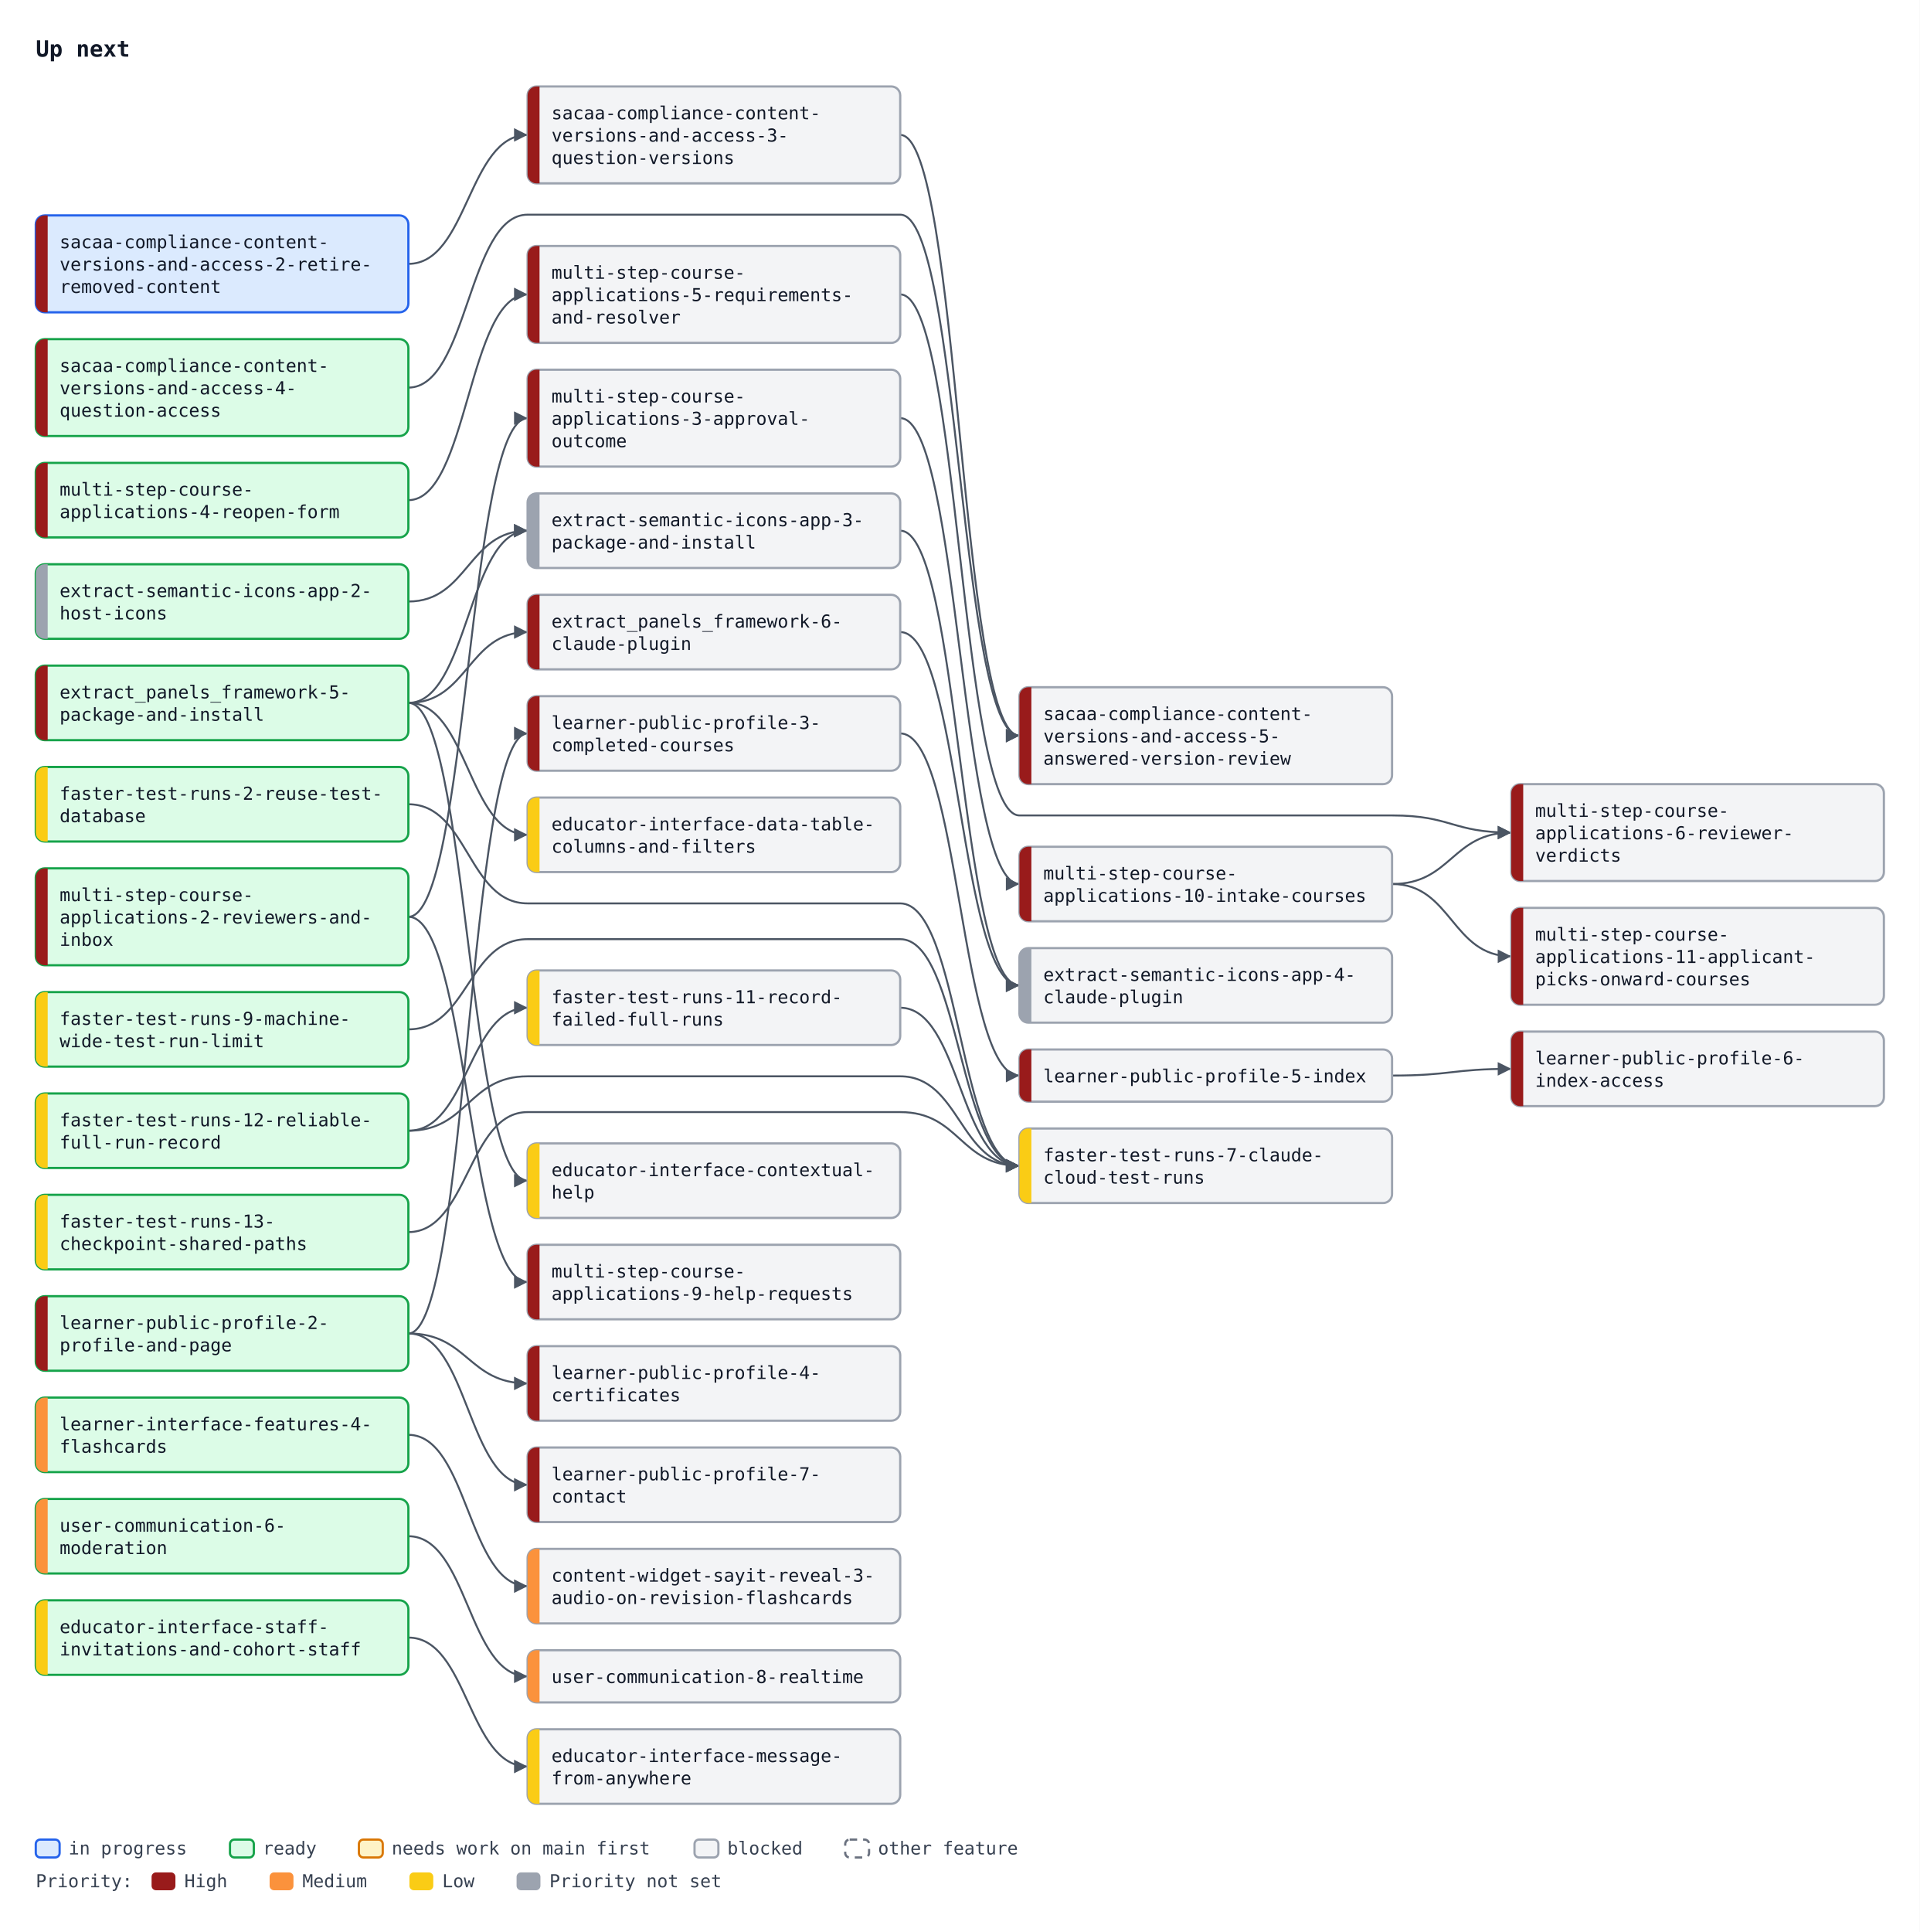
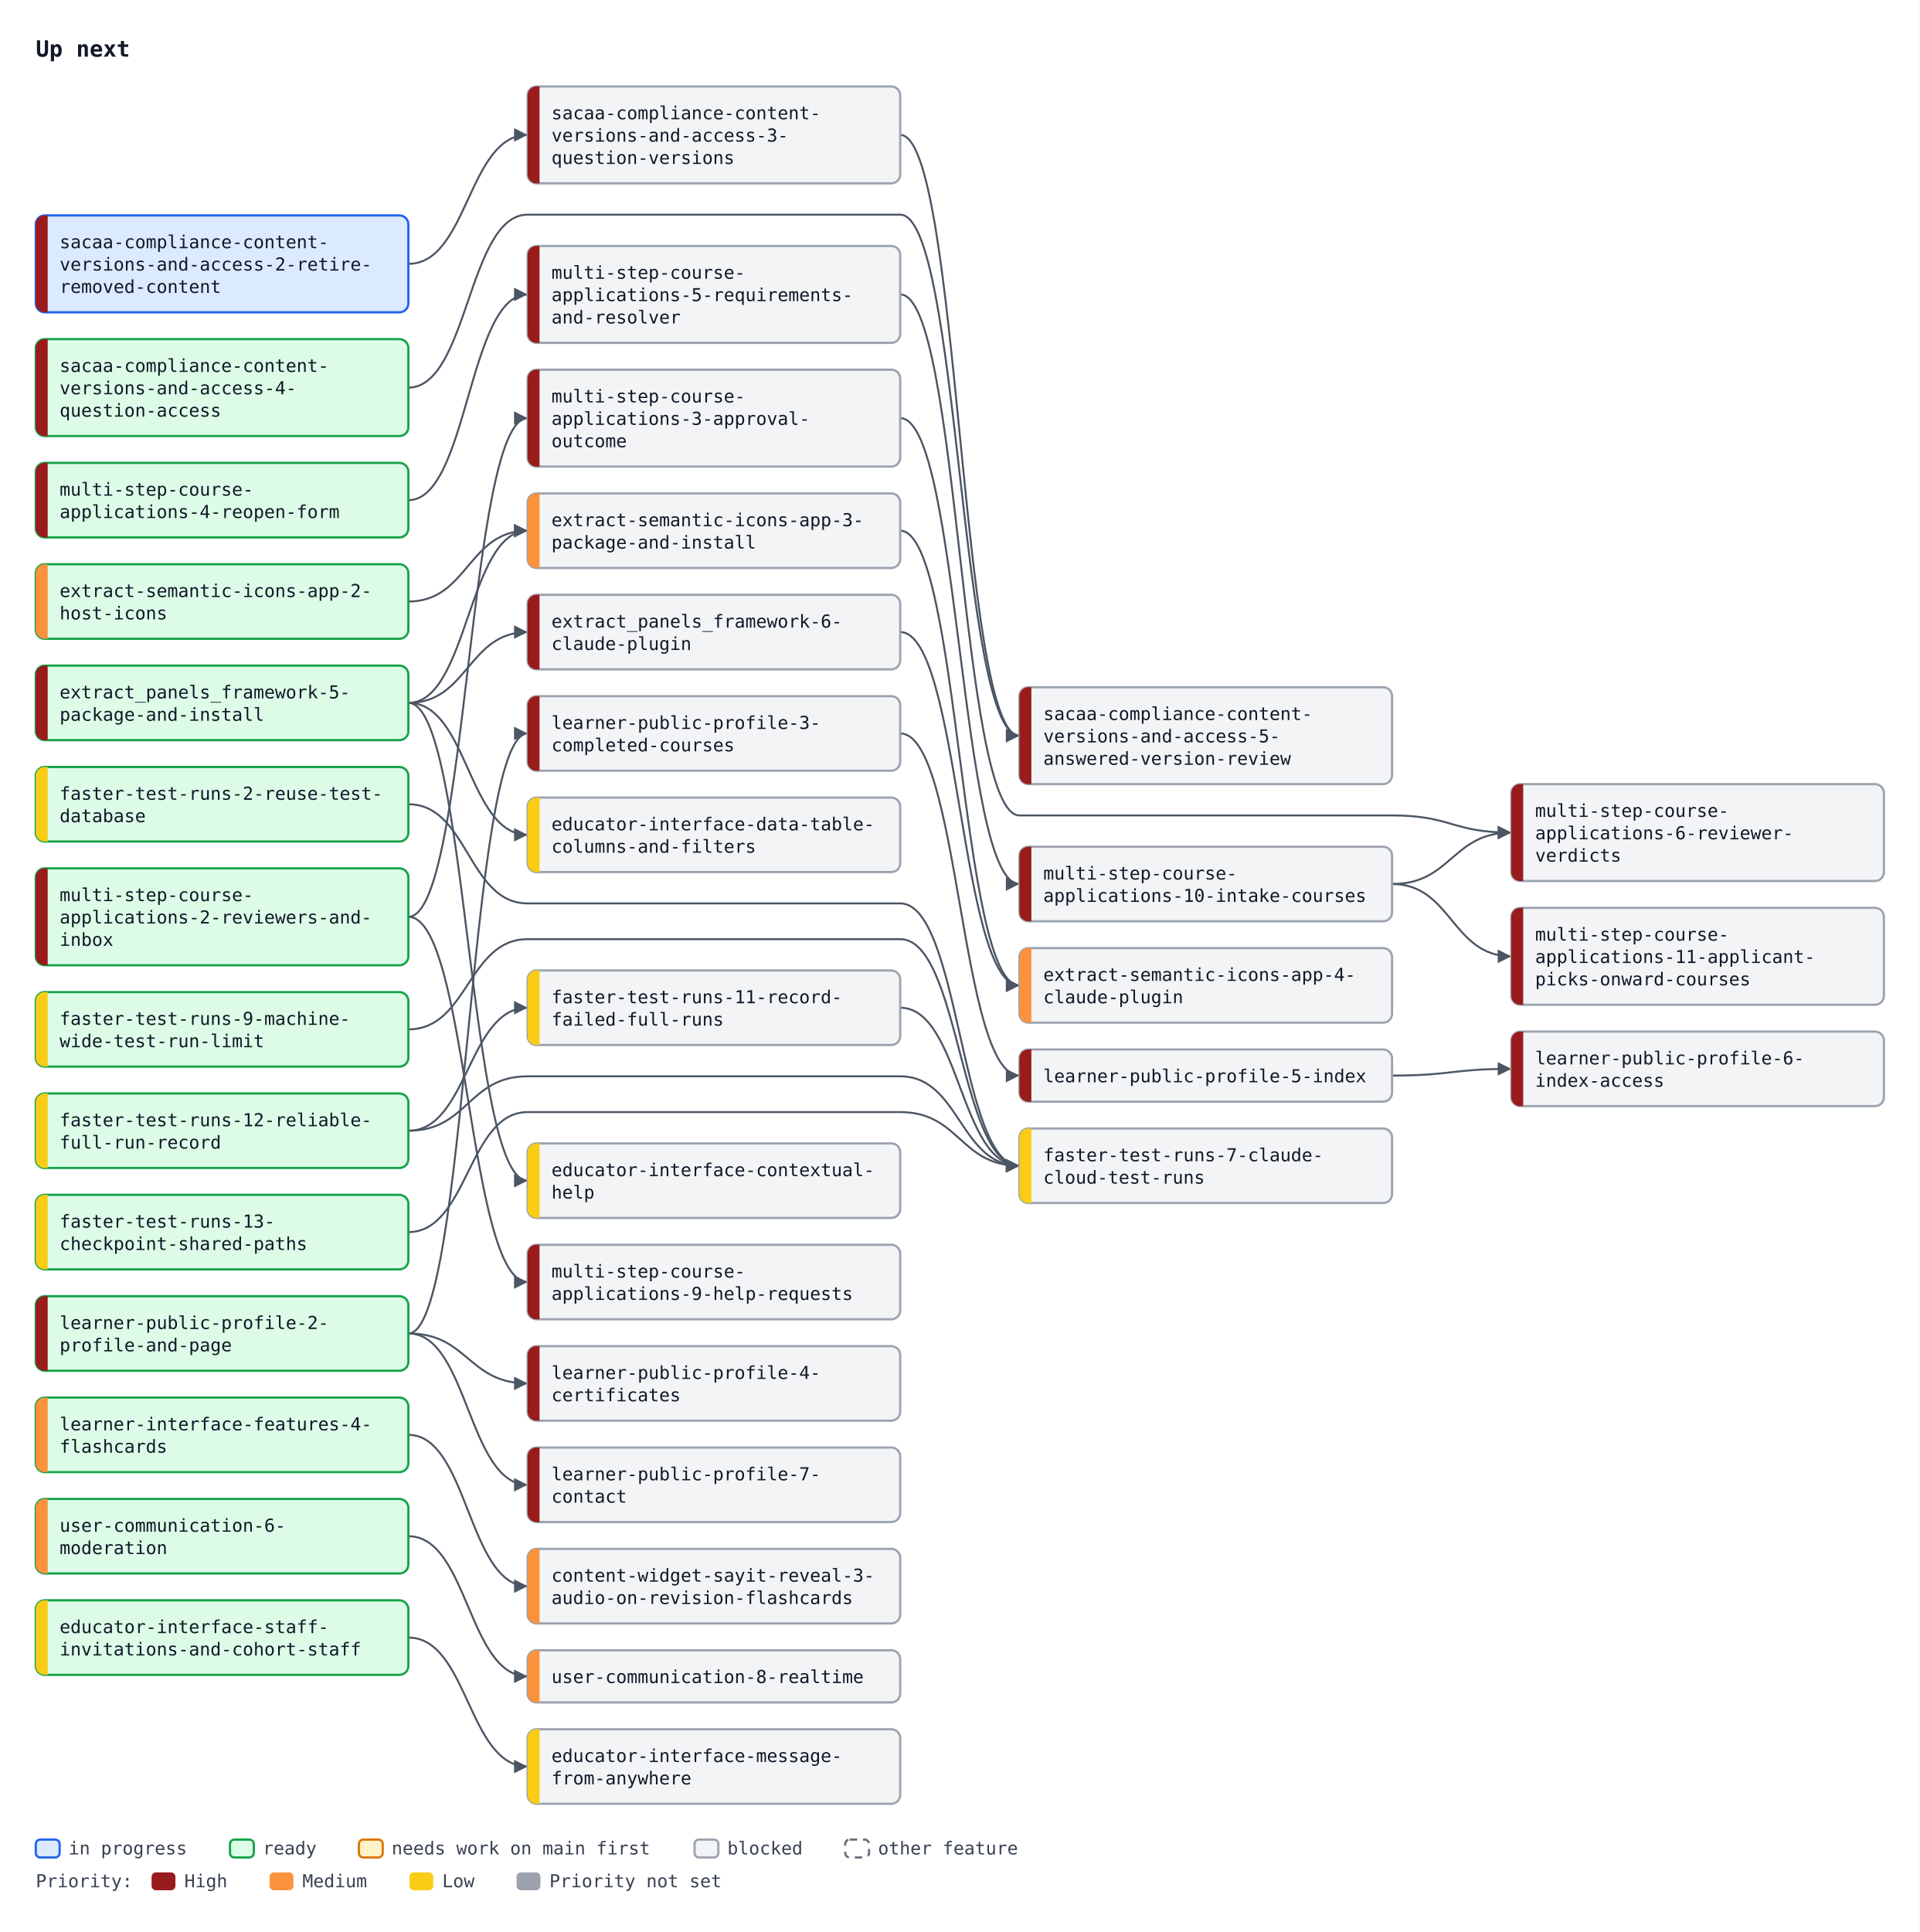
<svg xmlns="http://www.w3.org/2000/svg" width="1288" height="1296" viewBox="0 0 1288 1296" font-family="ui-monospace, SFMono-Regular, Menlo, Consolas, monospace" font-size="12">
  <defs>
    <marker id="arrow" viewBox="0 0 10 10" refX="10" refY="5" markerWidth="7" markerHeight="7" orient="auto-start-reverse">
      <path d="M0,0 L10,5 L0,10 z" fill="#4b5563" />
    </marker>
  </defs>
  <rect width="1288" height="1296" fill="#ffffff" />
  <text x="24" y="38" font-size="15" font-weight="bold" fill="#111827">Up next</text>
  <path d="M274.0,177.0 C314.0,177.0 314.0,90.5 354.0,90.5" fill="none" stroke="#4b5563" stroke-width="1.3" marker-end="url(#arrow)" />
  <path d="M604.0,90.5 C644.0,90.5 644.0,493.5 684.0,493.5" fill="none" stroke="#4b5563" stroke-width="1.3" marker-end="url(#arrow)" />
  <path d="M274.0,260.0 C314.0,260.0 314.0,144.0 354.0,144.0 L604.0,144.0 C644.0,144.0 644.0,493.5 684.0,493.5" fill="none" stroke="#4b5563" stroke-width="1.3" marker-end="url(#arrow)" />
  <path d="M274.0,471.5 C314.0,471.5 314.0,424.0 354.0,424.0" fill="none" stroke="#4b5563" stroke-width="1.3" marker-end="url(#arrow)" />
  <path d="M274.0,894.5 C314.0,894.5 314.0,492.0 354.0,492.0" fill="none" stroke="#4b5563" stroke-width="1.3" marker-end="url(#arrow)" />
  <path d="M274.0,894.5 C314.0,894.5 314.0,928.0 354.0,928.0" fill="none" stroke="#4b5563" stroke-width="1.3" marker-end="url(#arrow)" />
  <path d="M604.0,492.0 C644.0,492.0 644.0,721.5 684.0,721.5" fill="none" stroke="#4b5563" stroke-width="1.3" marker-end="url(#arrow)" />
  <path d="M934.0,721.5 C974.0,721.5 974.0,717.0 1014.0,717.0" fill="none" stroke="#4b5563" stroke-width="1.3" marker-end="url(#arrow)" />
  <path d="M274.0,894.5 C314.0,894.5 314.0,996.0 354.0,996.0" fill="none" stroke="#4b5563" stroke-width="1.3" marker-end="url(#arrow)" />
  <path d="M274.0,615.0 C314.0,615.0 314.0,280.5 354.0,280.5" fill="none" stroke="#4b5563" stroke-width="1.3" marker-end="url(#arrow)" />
  <path d="M274.0,335.5 C314.0,335.5 314.0,197.5 354.0,197.5" fill="none" stroke="#4b5563" stroke-width="1.3" marker-end="url(#arrow)" />
  <path d="M604.0,197.5 C644.0,197.5 644.0,547.0 684.0,547.0 L934.0,547.0 C974.0,547.0 974.0,558.5 1014.0,558.5" fill="none" stroke="#4b5563" stroke-width="1.3" marker-end="url(#arrow)" />
  <path d="M934.0,593.0 C974.0,593.0 974.0,558.5 1014.0,558.5" fill="none" stroke="#4b5563" stroke-width="1.3" marker-end="url(#arrow)" />
  <path d="M274.0,615.0 C314.0,615.0 314.0,860.0 354.0,860.0" fill="none" stroke="#4b5563" stroke-width="1.3" marker-end="url(#arrow)" />
  <path d="M604.0,280.5 C644.0,280.5 644.0,593.0 684.0,593.0" fill="none" stroke="#4b5563" stroke-width="1.3" marker-end="url(#arrow)" />
  <path d="M934.0,593.0 C974.0,593.0 974.0,641.5 1014.0,641.5" fill="none" stroke="#4b5563" stroke-width="1.3" marker-end="url(#arrow)" />
  <path d="M274.0,962.5 C314.0,962.5 314.0,1064.0 354.0,1064.0" fill="none" stroke="#4b5563" stroke-width="1.3" marker-end="url(#arrow)" />
  <path d="M274.0,1030.5 C314.0,1030.5 314.0,1124.5 354.0,1124.5" fill="none" stroke="#4b5563" stroke-width="1.3" marker-end="url(#arrow)" />
+   <path d="M274.0,403.5 C314.0,403.5 314.0,356.0 354.0,356.0" fill="none" stroke="#4b5563" stroke-width="1.3" marker-end="url(#arrow)" />
+   <path d="M274.0,471.5 C314.0,471.5 314.0,356.0 354.0,356.0" fill="none" stroke="#4b5563" stroke-width="1.3" marker-end="url(#arrow)" />
+   <path d="M604.0,356.0 C644.0,356.0 644.0,661.0 684.0,661.0" fill="none" stroke="#4b5563" stroke-width="1.3" marker-end="url(#arrow)" />
+   <path d="M604.0,424.0 C644.0,424.0 644.0,661.0 684.0,661.0" fill="none" stroke="#4b5563" stroke-width="1.3" marker-end="url(#arrow)" />
  <path d="M274.0,539.5 C314.0,539.5 314.0,606.0 354.0,606.0 L604.0,606.0 C644.0,606.0 644.0,782.0 684.0,782.0" fill="none" stroke="#4b5563" stroke-width="1.3" marker-end="url(#arrow)" />
  <path d="M274.0,690.5 C314.0,690.5 314.0,630.0 354.0,630.0 L604.0,630.0 C644.0,630.0 644.0,782.0 684.0,782.0" fill="none" stroke="#4b5563" stroke-width="1.3" marker-end="url(#arrow)" />
  <path d="M604.0,676.0 C644.0,676.0 644.0,782.0 684.0,782.0" fill="none" stroke="#4b5563" stroke-width="1.3" marker-end="url(#arrow)" />
  <path d="M274.0,758.5 C314.0,758.5 314.0,722.0 354.0,722.0 L604.0,722.0 C644.0,722.0 644.0,782.0 684.0,782.0" fill="none" stroke="#4b5563" stroke-width="1.3" marker-end="url(#arrow)" />
  <path d="M274.0,826.5 C314.0,826.5 314.0,746.0 354.0,746.0 L604.0,746.0 C644.0,746.0 644.0,782.0 684.0,782.0" fill="none" stroke="#4b5563" stroke-width="1.3" marker-end="url(#arrow)" />
  <path d="M274.0,758.5 C314.0,758.5 314.0,676.0 354.0,676.0" fill="none" stroke="#4b5563" stroke-width="1.3" marker-end="url(#arrow)" />
  <path d="M274.0,471.5 C314.0,471.5 314.0,560.0 354.0,560.0" fill="none" stroke="#4b5563" stroke-width="1.3" marker-end="url(#arrow)" />
  <path d="M274.0,471.5 C314.0,471.5 314.0,792.0 354.0,792.0" fill="none" stroke="#4b5563" stroke-width="1.3" marker-end="url(#arrow)" />
  <path d="M274.0,1098.5 C314.0,1098.5 314.0,1185.0 354.0,1185.0" fill="none" stroke="#4b5563" stroke-width="1.3" marker-end="url(#arrow)" />
-   <path d="M274.0,403.5 C314.0,403.5 314.0,356.0 354.0,356.0" fill="none" stroke="#4b5563" stroke-width="1.3" marker-end="url(#arrow)" />
-   <path d="M274.0,471.5 C314.0,471.5 314.0,356.0 354.0,356.0" fill="none" stroke="#4b5563" stroke-width="1.3" marker-end="url(#arrow)" />
-   <path d="M604.0,356.0 C644.0,356.0 644.0,661.0 684.0,661.0" fill="none" stroke="#4b5563" stroke-width="1.3" marker-end="url(#arrow)" />
-   <path d="M604.0,424.0 C644.0,424.0 644.0,661.0 684.0,661.0" fill="none" stroke="#4b5563" stroke-width="1.3" marker-end="url(#arrow)" />
  <rect x="24.0" y="144.5" width="250" height="65" rx="6" fill="#dbeafe" stroke="#2563eb" stroke-width="1.5" />
  <path d="M32.0,144.5 H30.0 A6,6 0 0 0 24.0,150.5 V203.5 A6,6 0 0 0 30.0,209.5 H32.0 Z" fill="#991b1b" />
  <text x="40.0" y="166.5" fill="#111827">sacaa-compliance-content-</text>
  <text x="40.0" y="181.5" fill="#111827">versions-and-access-2-retire-</text>
  <text x="40.0" y="196.5" fill="#111827">removed-content</text>
  <rect x="354.0" y="58.0" width="250" height="65" rx="6" fill="#f3f4f6" stroke="#9ca3af" stroke-width="1.5" />
  <path d="M362.0,58.0 H360.0 A6,6 0 0 0 354.0,64.0 V117.0 A6,6 0 0 0 360.0,123.0 H362.0 Z" fill="#991b1b" />
  <text x="370.0" y="80.0" fill="#111827">sacaa-compliance-content-</text>
  <text x="370.0" y="95.0" fill="#111827">versions-and-access-3-</text>
  <text x="370.0" y="110.0" fill="#111827">question-versions</text>
  <rect x="24.0" y="227.5" width="250" height="65" rx="6" fill="#dcfce7" stroke="#16a34a" stroke-width="1.5" />
  <path d="M32.0,227.5 H30.0 A6,6 0 0 0 24.0,233.5 V286.5 A6,6 0 0 0 30.0,292.5 H32.0 Z" fill="#991b1b" />
  <text x="40.0" y="249.5" fill="#111827">sacaa-compliance-content-</text>
  <text x="40.0" y="264.5" fill="#111827">versions-and-access-4-</text>
  <text x="40.0" y="279.5" fill="#111827">question-access</text>
  <rect x="684.0" y="461.0" width="250" height="65" rx="6" fill="#f3f4f6" stroke="#9ca3af" stroke-width="1.5" />
  <path d="M692.0,461.0 H690.0 A6,6 0 0 0 684.0,467.0 V520.0 A6,6 0 0 0 690.0,526.0 H692.0 Z" fill="#991b1b" />
  <text x="700.0" y="483.0" fill="#111827">sacaa-compliance-content-</text>
  <text x="700.0" y="498.0" fill="#111827">versions-and-access-5-</text>
  <text x="700.0" y="513.0" fill="#111827">answered-version-review</text>
  <rect x="24.0" y="446.5" width="250" height="50" rx="6" fill="#dcfce7" stroke="#16a34a" stroke-width="1.5" />
  <path d="M32.0,446.5 H30.0 A6,6 0 0 0 24.0,452.5 V490.5 A6,6 0 0 0 30.0,496.5 H32.0 Z" fill="#991b1b" />
  <text x="40.0" y="468.5" fill="#111827">extract_panels_framework-5-</text>
  <text x="40.0" y="483.5" fill="#111827">package-and-install</text>
  <rect x="354.0" y="399.0" width="250" height="50" rx="6" fill="#f3f4f6" stroke="#9ca3af" stroke-width="1.5" />
  <path d="M362.0,399.0 H360.0 A6,6 0 0 0 354.0,405.0 V443.0 A6,6 0 0 0 360.0,449.0 H362.0 Z" fill="#991b1b" />
  <text x="370.0" y="421.0" fill="#111827">extract_panels_framework-6-</text>
  <text x="370.0" y="436.0" fill="#111827">claude-plugin</text>
  <rect x="24.0" y="869.5" width="250" height="50" rx="6" fill="#dcfce7" stroke="#16a34a" stroke-width="1.5" />
  <path d="M32.0,869.5 H30.0 A6,6 0 0 0 24.0,875.5 V913.5 A6,6 0 0 0 30.0,919.5 H32.0 Z" fill="#991b1b" />
  <text x="40.0" y="891.5" fill="#111827">learner-public-profile-2-</text>
  <text x="40.0" y="906.5" fill="#111827">profile-and-page</text>
  <rect x="354.0" y="467.0" width="250" height="50" rx="6" fill="#f3f4f6" stroke="#9ca3af" stroke-width="1.5" />
  <path d="M362.0,467.0 H360.0 A6,6 0 0 0 354.0,473.0 V511.0 A6,6 0 0 0 360.0,517.0 H362.0 Z" fill="#991b1b" />
  <text x="370.0" y="489.0" fill="#111827">learner-public-profile-3-</text>
  <text x="370.0" y="504.0" fill="#111827">completed-courses</text>
  <rect x="354.0" y="903.0" width="250" height="50" rx="6" fill="#f3f4f6" stroke="#9ca3af" stroke-width="1.5" />
  <path d="M362.0,903.0 H360.0 A6,6 0 0 0 354.0,909.0 V947.0 A6,6 0 0 0 360.0,953.0 H362.0 Z" fill="#991b1b" />
  <text x="370.0" y="925.0" fill="#111827">learner-public-profile-4-</text>
  <text x="370.0" y="940.0" fill="#111827">certificates</text>
  <rect x="684.0" y="704.0" width="250" height="35" rx="6" fill="#f3f4f6" stroke="#9ca3af" stroke-width="1.5" />
  <path d="M692.0,704.0 H690.0 A6,6 0 0 0 684.0,710.0 V733.0 A6,6 0 0 0 690.0,739.0 H692.0 Z" fill="#991b1b" />
  <text x="700.0" y="726.0" fill="#111827">learner-public-profile-5-index</text>
  <rect x="1014.0" y="692.0" width="250" height="50" rx="6" fill="#f3f4f6" stroke="#9ca3af" stroke-width="1.5" />
  <path d="M1022.0,692.0 H1020.0 A6,6 0 0 0 1014.0,698.0 V736.0 A6,6 0 0 0 1020.0,742.0 H1022.0 Z" fill="#991b1b" />
  <text x="1030.0" y="714.0" fill="#111827">learner-public-profile-6-</text>
  <text x="1030.0" y="729.0" fill="#111827">index-access</text>
  <rect x="354.0" y="971.0" width="250" height="50" rx="6" fill="#f3f4f6" stroke="#9ca3af" stroke-width="1.5" />
  <path d="M362.0,971.0 H360.0 A6,6 0 0 0 354.0,977.0 V1015.0 A6,6 0 0 0 360.0,1021.0 H362.0 Z" fill="#991b1b" />
  <text x="370.0" y="993.0" fill="#111827">learner-public-profile-7-</text>
  <text x="370.0" y="1008.0" fill="#111827">contact</text>
  <rect x="24.0" y="582.5" width="250" height="65" rx="6" fill="#dcfce7" stroke="#16a34a" stroke-width="1.5" />
  <path d="M32.0,582.5 H30.0 A6,6 0 0 0 24.0,588.5 V641.5 A6,6 0 0 0 30.0,647.5 H32.0 Z" fill="#991b1b" />
  <text x="40.0" y="604.5" fill="#111827">multi-step-course-</text>
  <text x="40.0" y="619.5" fill="#111827">applications-2-reviewers-and-</text>
  <text x="40.0" y="634.5" fill="#111827">inbox</text>
  <rect x="354.0" y="248.0" width="250" height="65" rx="6" fill="#f3f4f6" stroke="#9ca3af" stroke-width="1.5" />
  <path d="M362.0,248.0 H360.0 A6,6 0 0 0 354.0,254.0 V307.0 A6,6 0 0 0 360.0,313.0 H362.0 Z" fill="#991b1b" />
  <text x="370.0" y="270.0" fill="#111827">multi-step-course-</text>
  <text x="370.0" y="285.0" fill="#111827">applications-3-approval-</text>
  <text x="370.0" y="300.0" fill="#111827">outcome</text>
  <rect x="24.0" y="310.5" width="250" height="50" rx="6" fill="#dcfce7" stroke="#16a34a" stroke-width="1.5" />
  <path d="M32.0,310.5 H30.0 A6,6 0 0 0 24.0,316.5 V354.5 A6,6 0 0 0 30.0,360.5 H32.0 Z" fill="#991b1b" />
  <text x="40.0" y="332.5" fill="#111827">multi-step-course-</text>
  <text x="40.0" y="347.5" fill="#111827">applications-4-reopen-form</text>
  <rect x="354.0" y="165.0" width="250" height="65" rx="6" fill="#f3f4f6" stroke="#9ca3af" stroke-width="1.5" />
  <path d="M362.0,165.0 H360.0 A6,6 0 0 0 354.0,171.0 V224.0 A6,6 0 0 0 360.0,230.0 H362.0 Z" fill="#991b1b" />
  <text x="370.0" y="187.0" fill="#111827">multi-step-course-</text>
  <text x="370.0" y="202.0" fill="#111827">applications-5-requirements-</text>
  <text x="370.0" y="217.0" fill="#111827">and-resolver</text>
  <rect x="1014.0" y="526.0" width="250" height="65" rx="6" fill="#f3f4f6" stroke="#9ca3af" stroke-width="1.5" />
  <path d="M1022.0,526.0 H1020.0 A6,6 0 0 0 1014.0,532.0 V585.0 A6,6 0 0 0 1020.0,591.0 H1022.0 Z" fill="#991b1b" />
  <text x="1030.0" y="548.0" fill="#111827">multi-step-course-</text>
  <text x="1030.0" y="563.0" fill="#111827">applications-6-reviewer-</text>
  <text x="1030.0" y="578.0" fill="#111827">verdicts</text>
  <rect x="354.0" y="835.0" width="250" height="50" rx="6" fill="#f3f4f6" stroke="#9ca3af" stroke-width="1.5" />
  <path d="M362.0,835.0 H360.0 A6,6 0 0 0 354.0,841.0 V879.0 A6,6 0 0 0 360.0,885.0 H362.0 Z" fill="#991b1b" />
  <text x="370.0" y="857.0" fill="#111827">multi-step-course-</text>
  <text x="370.0" y="872.0" fill="#111827">applications-9-help-requests</text>
  <rect x="684.0" y="568.0" width="250" height="50" rx="6" fill="#f3f4f6" stroke="#9ca3af" stroke-width="1.5" />
  <path d="M692.0,568.0 H690.0 A6,6 0 0 0 684.0,574.0 V612.0 A6,6 0 0 0 690.0,618.0 H692.0 Z" fill="#991b1b" />
  <text x="700.0" y="590.0" fill="#111827">multi-step-course-</text>
  <text x="700.0" y="605.0" fill="#111827">applications-10-intake-courses</text>
  <rect x="1014.0" y="609.0" width="250" height="65" rx="6" fill="#f3f4f6" stroke="#9ca3af" stroke-width="1.5" />
  <path d="M1022.0,609.0 H1020.0 A6,6 0 0 0 1014.0,615.0 V668.0 A6,6 0 0 0 1020.0,674.0 H1022.0 Z" fill="#991b1b" />
  <text x="1030.0" y="631.0" fill="#111827">multi-step-course-</text>
  <text x="1030.0" y="646.0" fill="#111827">applications-11-applicant-</text>
  <text x="1030.0" y="661.0" fill="#111827">picks-onward-courses</text>
  <rect x="24.0" y="937.5" width="250" height="50" rx="6" fill="#dcfce7" stroke="#16a34a" stroke-width="1.5" />
  <path d="M32.0,937.5 H30.0 A6,6 0 0 0 24.0,943.5 V981.5 A6,6 0 0 0 30.0,987.5 H32.0 Z" fill="#fb923c" />
  <text x="40.0" y="959.5" fill="#111827">learner-interface-features-4-</text>
  <text x="40.0" y="974.5" fill="#111827">flashcards</text>
  <rect x="354.0" y="1039.0" width="250" height="50" rx="6" fill="#f3f4f6" stroke="#9ca3af" stroke-width="1.5" />
  <path d="M362.0,1039.0 H360.0 A6,6 0 0 0 354.0,1045.0 V1083.0 A6,6 0 0 0 360.0,1089.0 H362.0 Z" fill="#fb923c" />
  <text x="370.0" y="1061.0" fill="#111827">content-widget-sayit-reveal-3-</text>
  <text x="370.0" y="1076.0" fill="#111827">audio-on-revision-flashcards</text>
  <rect x="24.0" y="1005.5" width="250" height="50" rx="6" fill="#dcfce7" stroke="#16a34a" stroke-width="1.5" />
  <path d="M32.0,1005.5 H30.0 A6,6 0 0 0 24.0,1011.5 V1049.5 A6,6 0 0 0 30.0,1055.5 H32.0 Z" fill="#fb923c" />
  <text x="40.0" y="1027.5" fill="#111827">user-communication-6-</text>
  <text x="40.0" y="1042.5" fill="#111827">moderation</text>
  <rect x="354.0" y="1107.0" width="250" height="35" rx="6" fill="#f3f4f6" stroke="#9ca3af" stroke-width="1.5" />
  <path d="M362.0,1107.0 H360.0 A6,6 0 0 0 354.0,1113.0 V1136.0 A6,6 0 0 0 360.0,1142.0 H362.0 Z" fill="#fb923c" />
  <text x="370.0" y="1129.0" fill="#111827">user-communication-8-realtime</text>
+   <rect x="24.0" y="378.5" width="250" height="50" rx="6" fill="#dcfce7" stroke="#16a34a" stroke-width="1.5" />
+   <path d="M32.0,378.5 H30.0 A6,6 0 0 0 24.0,384.5 V422.5 A6,6 0 0 0 30.0,428.5 H32.0 Z" fill="#fb923c" />
+   <text x="40.0" y="400.5" fill="#111827">extract-semantic-icons-app-2-</text>
+   <text x="40.0" y="415.5" fill="#111827">host-icons</text>
+   <rect x="354.0" y="331.0" width="250" height="50" rx="6" fill="#f3f4f6" stroke="#9ca3af" stroke-width="1.5" />
+   <path d="M362.0,331.0 H360.0 A6,6 0 0 0 354.0,337.0 V375.0 A6,6 0 0 0 360.0,381.0 H362.0 Z" fill="#fb923c" />
+   <text x="370.0" y="353.0" fill="#111827">extract-semantic-icons-app-3-</text>
+   <text x="370.0" y="368.0" fill="#111827">package-and-install</text>
+   <rect x="684.0" y="636.0" width="250" height="50" rx="6" fill="#f3f4f6" stroke="#9ca3af" stroke-width="1.5" />
+   <path d="M692.0,636.0 H690.0 A6,6 0 0 0 684.0,642.0 V680.0 A6,6 0 0 0 690.0,686.0 H692.0 Z" fill="#fb923c" />
+   <text x="700.0" y="658.0" fill="#111827">extract-semantic-icons-app-4-</text>
+   <text x="700.0" y="673.0" fill="#111827">claude-plugin</text>
  <rect x="24.0" y="514.5" width="250" height="50" rx="6" fill="#dcfce7" stroke="#16a34a" stroke-width="1.5" />
  <path d="M32.0,514.5 H30.0 A6,6 0 0 0 24.0,520.5 V558.5 A6,6 0 0 0 30.0,564.5 H32.0 Z" fill="#facc15" />
  <text x="40.0" y="536.5" fill="#111827">faster-test-runs-2-reuse-test-</text>
  <text x="40.0" y="551.5" fill="#111827">database</text>
  <rect x="684.0" y="757.0" width="250" height="50" rx="6" fill="#f3f4f6" stroke="#9ca3af" stroke-width="1.5" />
  <path d="M692.0,757.0 H690.0 A6,6 0 0 0 684.0,763.0 V801.0 A6,6 0 0 0 690.0,807.0 H692.0 Z" fill="#facc15" />
  <text x="700.0" y="779.0" fill="#111827">faster-test-runs-7-claude-</text>
  <text x="700.0" y="794.0" fill="#111827">cloud-test-runs</text>
  <rect x="24.0" y="665.5" width="250" height="50" rx="6" fill="#dcfce7" stroke="#16a34a" stroke-width="1.5" />
  <path d="M32.0,665.5 H30.0 A6,6 0 0 0 24.0,671.5 V709.5 A6,6 0 0 0 30.0,715.5 H32.0 Z" fill="#facc15" />
  <text x="40.0" y="687.5" fill="#111827">faster-test-runs-9-machine-</text>
  <text x="40.0" y="702.5" fill="#111827">wide-test-run-limit</text>
  <rect x="354.0" y="651.0" width="250" height="50" rx="6" fill="#f3f4f6" stroke="#9ca3af" stroke-width="1.5" />
  <path d="M362.0,651.0 H360.0 A6,6 0 0 0 354.0,657.0 V695.0 A6,6 0 0 0 360.0,701.0 H362.0 Z" fill="#facc15" />
  <text x="370.0" y="673.0" fill="#111827">faster-test-runs-11-record-</text>
  <text x="370.0" y="688.0" fill="#111827">failed-full-runs</text>
  <rect x="24.0" y="733.5" width="250" height="50" rx="6" fill="#dcfce7" stroke="#16a34a" stroke-width="1.5" />
  <path d="M32.0,733.5 H30.0 A6,6 0 0 0 24.0,739.5 V777.5 A6,6 0 0 0 30.0,783.5 H32.0 Z" fill="#facc15" />
  <text x="40.0" y="755.5" fill="#111827">faster-test-runs-12-reliable-</text>
  <text x="40.0" y="770.5" fill="#111827">full-run-record</text>
  <rect x="24.0" y="801.5" width="250" height="50" rx="6" fill="#dcfce7" stroke="#16a34a" stroke-width="1.5" />
  <path d="M32.0,801.5 H30.0 A6,6 0 0 0 24.0,807.5 V845.5 A6,6 0 0 0 30.0,851.5 H32.0 Z" fill="#facc15" />
  <text x="40.0" y="823.5" fill="#111827">faster-test-runs-13-</text>
  <text x="40.0" y="838.5" fill="#111827">checkpoint-shared-paths</text>
  <rect x="354.0" y="535.0" width="250" height="50" rx="6" fill="#f3f4f6" stroke="#9ca3af" stroke-width="1.5" />
  <path d="M362.0,535.0 H360.0 A6,6 0 0 0 354.0,541.0 V579.0 A6,6 0 0 0 360.0,585.0 H362.0 Z" fill="#facc15" />
  <text x="370.0" y="557.0" fill="#111827">educator-interface-data-table-</text>
  <text x="370.0" y="572.0" fill="#111827">columns-and-filters</text>
  <rect x="354.0" y="767.0" width="250" height="50" rx="6" fill="#f3f4f6" stroke="#9ca3af" stroke-width="1.5" />
  <path d="M362.0,767.0 H360.0 A6,6 0 0 0 354.0,773.0 V811.0 A6,6 0 0 0 360.0,817.0 H362.0 Z" fill="#facc15" />
  <text x="370.0" y="789.0" fill="#111827">educator-interface-contextual-</text>
  <text x="370.0" y="804.0" fill="#111827">help</text>
  <rect x="24.0" y="1073.5" width="250" height="50" rx="6" fill="#dcfce7" stroke="#16a34a" stroke-width="1.5" />
  <path d="M32.0,1073.5 H30.0 A6,6 0 0 0 24.0,1079.5 V1117.5 A6,6 0 0 0 30.0,1123.5 H32.0 Z" fill="#facc15" />
  <text x="40.0" y="1095.5" fill="#111827">educator-interface-staff-</text>
  <text x="40.0" y="1110.5" fill="#111827">invitations-and-cohort-staff</text>
  <rect x="354.0" y="1160.0" width="250" height="50" rx="6" fill="#f3f4f6" stroke="#9ca3af" stroke-width="1.5" />
  <path d="M362.0,1160.0 H360.0 A6,6 0 0 0 354.0,1166.0 V1204.0 A6,6 0 0 0 360.0,1210.0 H362.0 Z" fill="#facc15" />
  <text x="370.0" y="1182.0" fill="#111827">educator-interface-message-</text>
  <text x="370.0" y="1197.0" fill="#111827">from-anywhere</text>
-   <rect x="24.0" y="378.5" width="250" height="50" rx="6" fill="#dcfce7" stroke="#16a34a" stroke-width="1.5" />
-   <path d="M32.0,378.5 H30.0 A6,6 0 0 0 24.0,384.5 V422.5 A6,6 0 0 0 30.0,428.5 H32.0 Z" fill="#9ca3af" />
-   <text x="40.0" y="400.5" fill="#111827">extract-semantic-icons-app-2-</text>
-   <text x="40.0" y="415.5" fill="#111827">host-icons</text>
-   <rect x="354.0" y="331.0" width="250" height="50" rx="6" fill="#f3f4f6" stroke="#9ca3af" stroke-width="1.5" />
-   <path d="M362.0,331.0 H360.0 A6,6 0 0 0 354.0,337.0 V375.0 A6,6 0 0 0 360.0,381.0 H362.0 Z" fill="#9ca3af" />
-   <text x="370.0" y="353.0" fill="#111827">extract-semantic-icons-app-3-</text>
-   <text x="370.0" y="368.0" fill="#111827">package-and-install</text>
-   <rect x="684.0" y="636.0" width="250" height="50" rx="6" fill="#f3f4f6" stroke="#9ca3af" stroke-width="1.5" />
-   <path d="M692.0,636.0 H690.0 A6,6 0 0 0 684.0,642.0 V680.0 A6,6 0 0 0 690.0,686.0 H692.0 Z" fill="#9ca3af" />
-   <text x="700.0" y="658.0" fill="#111827">extract-semantic-icons-app-4-</text>
-   <text x="700.0" y="673.0" fill="#111827">claude-plugin</text>
  <rect x="24.0" y="1234" width="16" height="12" rx="3" fill="#dbeafe" stroke="#2563eb" stroke-width="1.5" />
  <text x="46.0" y="1244" fill="#374151">in progress</text>
  <rect x="154.3" y="1234" width="16" height="12" rx="3" fill="#dcfce7" stroke="#16a34a" stroke-width="1.5" />
  <text x="176.3" y="1244" fill="#374151">ready</text>
  <rect x="240.8" y="1234" width="16" height="12" rx="3" fill="#fef3c7" stroke="#d97706" stroke-width="1.5" />
  <text x="262.8" y="1244" fill="#374151">needs work on main first</text>
  <rect x="466.0" y="1234" width="16" height="12" rx="3" fill="#f3f4f6" stroke="#9ca3af" stroke-width="1.5" />
  <text x="488.0" y="1244" fill="#374151">blocked</text>
  <rect x="567.1" y="1234" width="16" height="12" rx="3" fill="#ffffff" stroke="#6b7280" stroke-width="1.5" stroke-dasharray="5 4" />
  <text x="589.1" y="1244" fill="#374151">other feature</text>
  <text x="24" y="1266" fill="#374151">Priority:</text>
  <rect x="101.7" y="1256" width="16" height="12" rx="3" fill="#991b1b" />
  <text x="123.7" y="1266" fill="#374151">High</text>
  <rect x="180.9" y="1256" width="16" height="12" rx="3" fill="#fb923c" />
  <text x="202.9" y="1266" fill="#374151">Medium</text>
  <rect x="274.7" y="1256" width="16" height="12" rx="3" fill="#facc15" />
  <text x="296.7" y="1266" fill="#374151">Low</text>
  <rect x="346.6" y="1256" width="16" height="12" rx="3" fill="#9ca3af" />
  <text x="368.6" y="1266" fill="#374151">Priority not set</text>
</svg>
